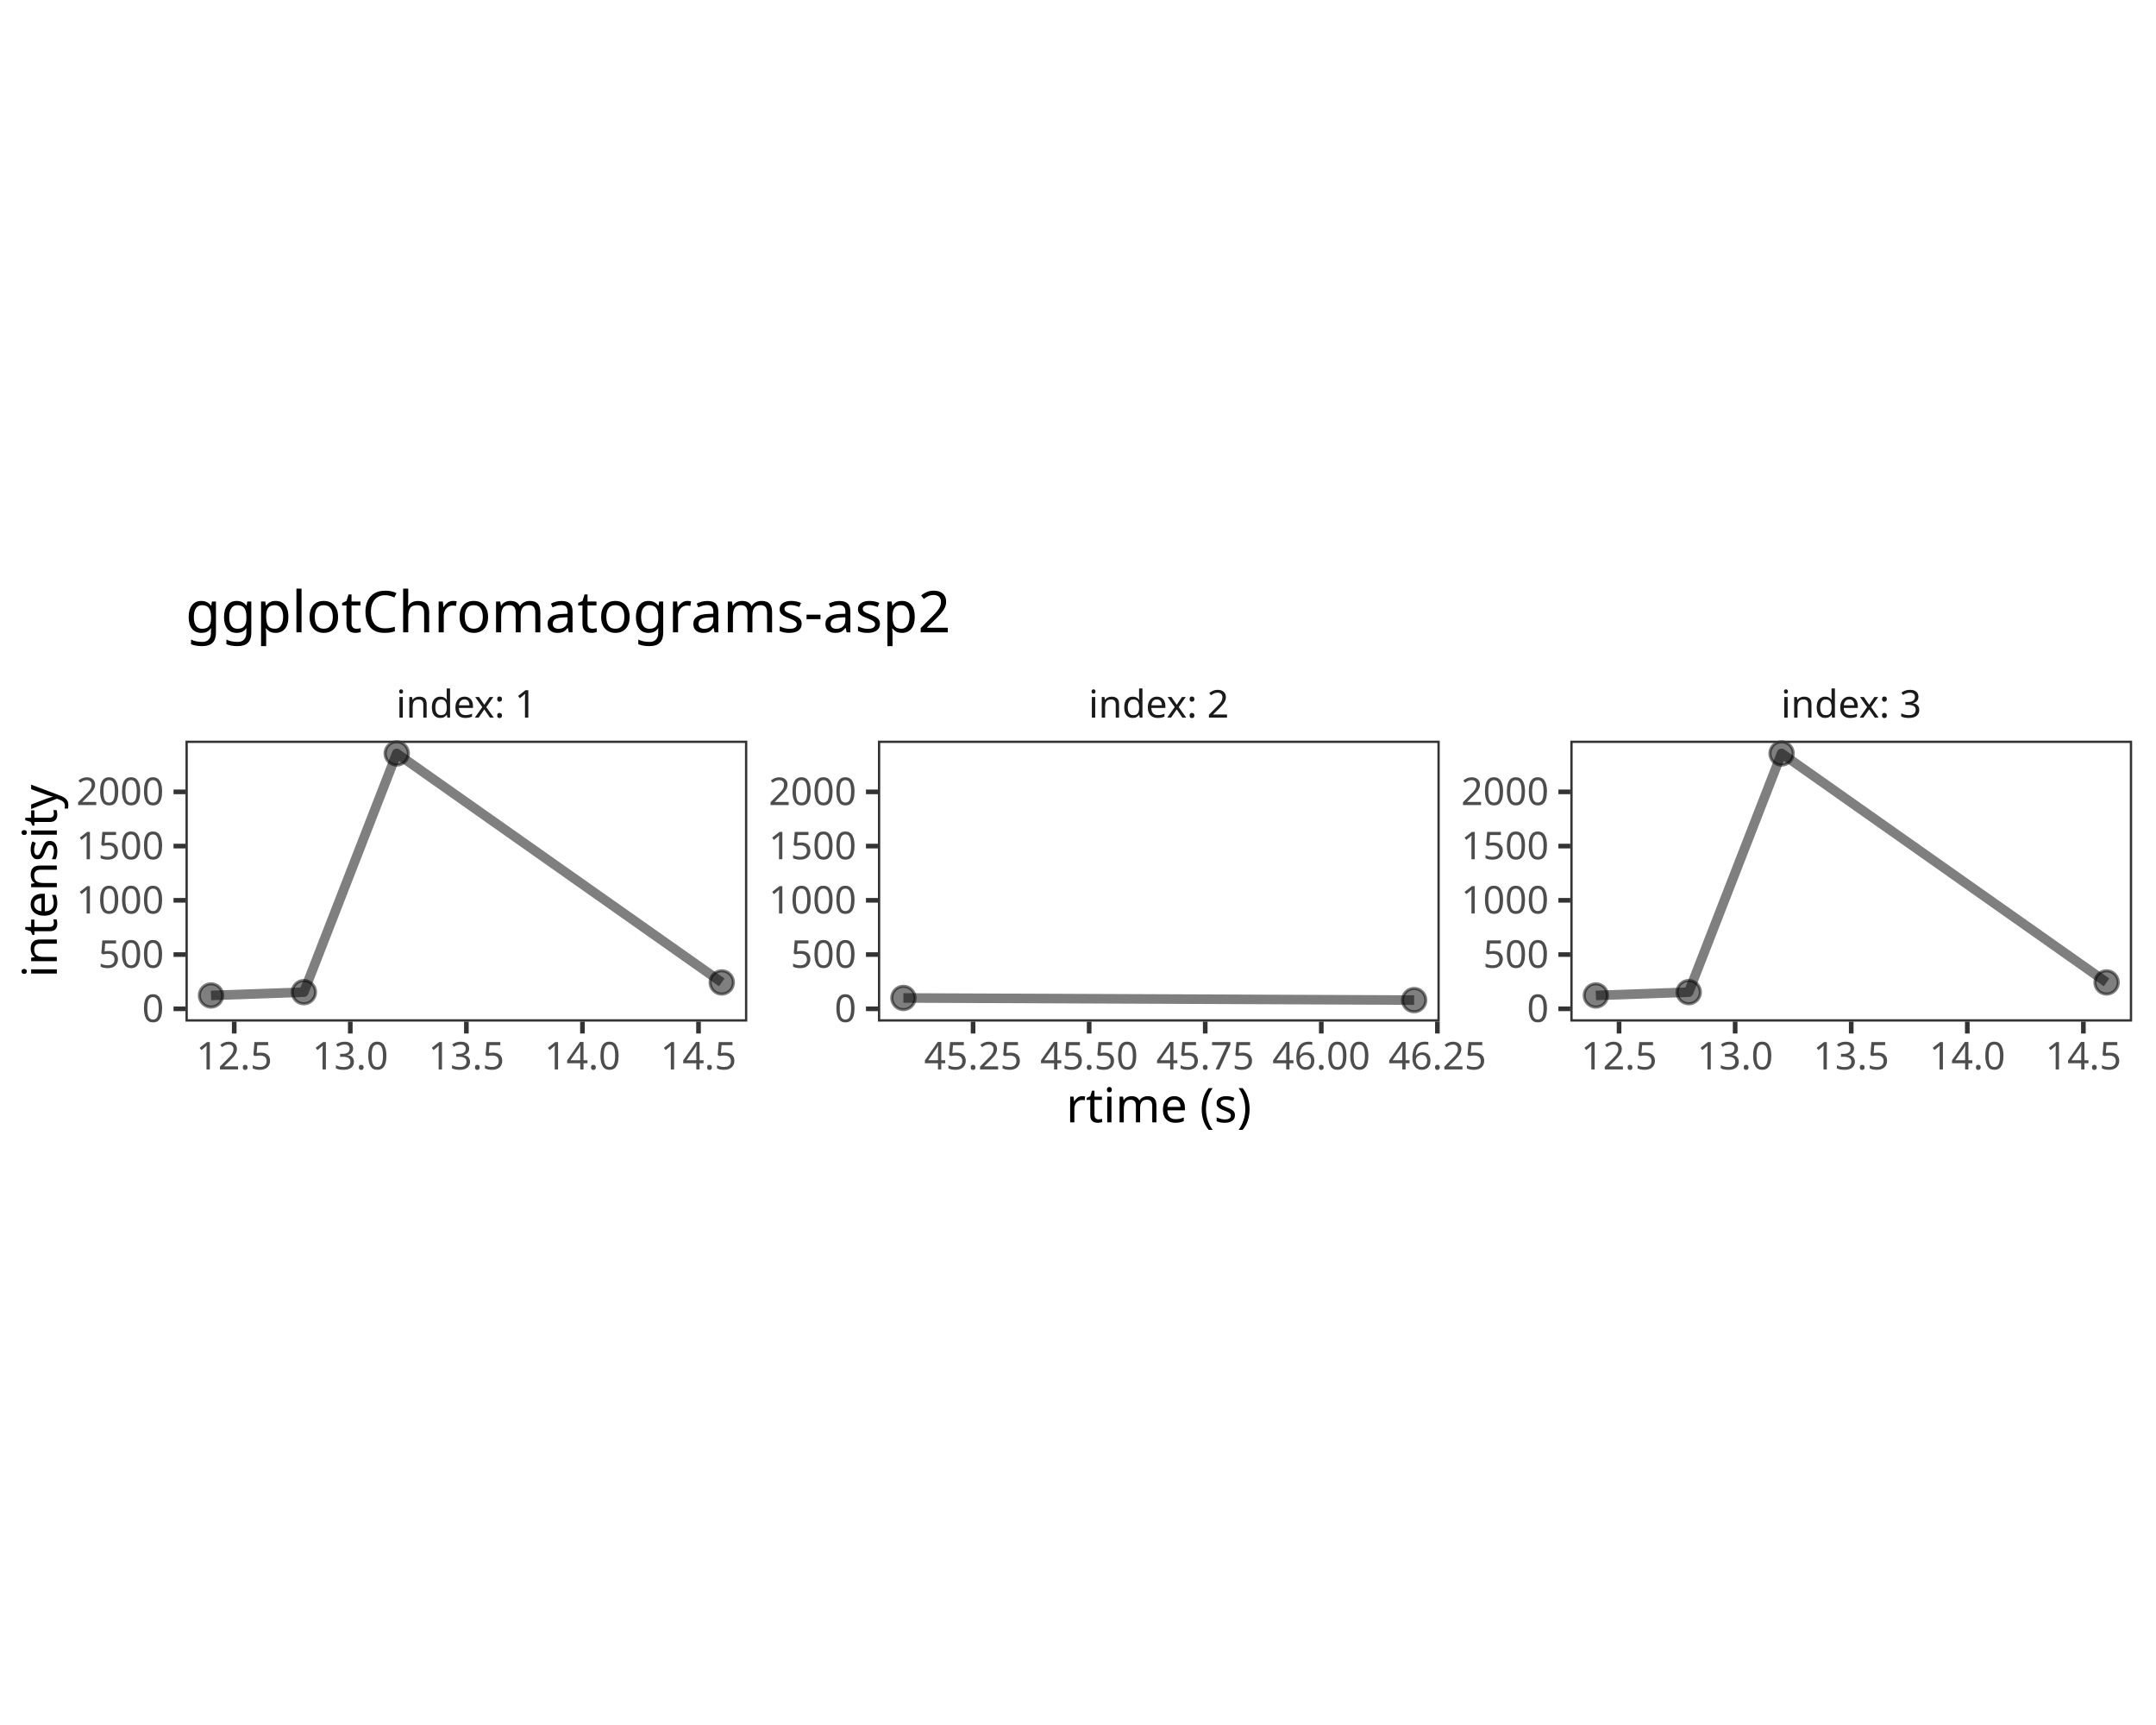
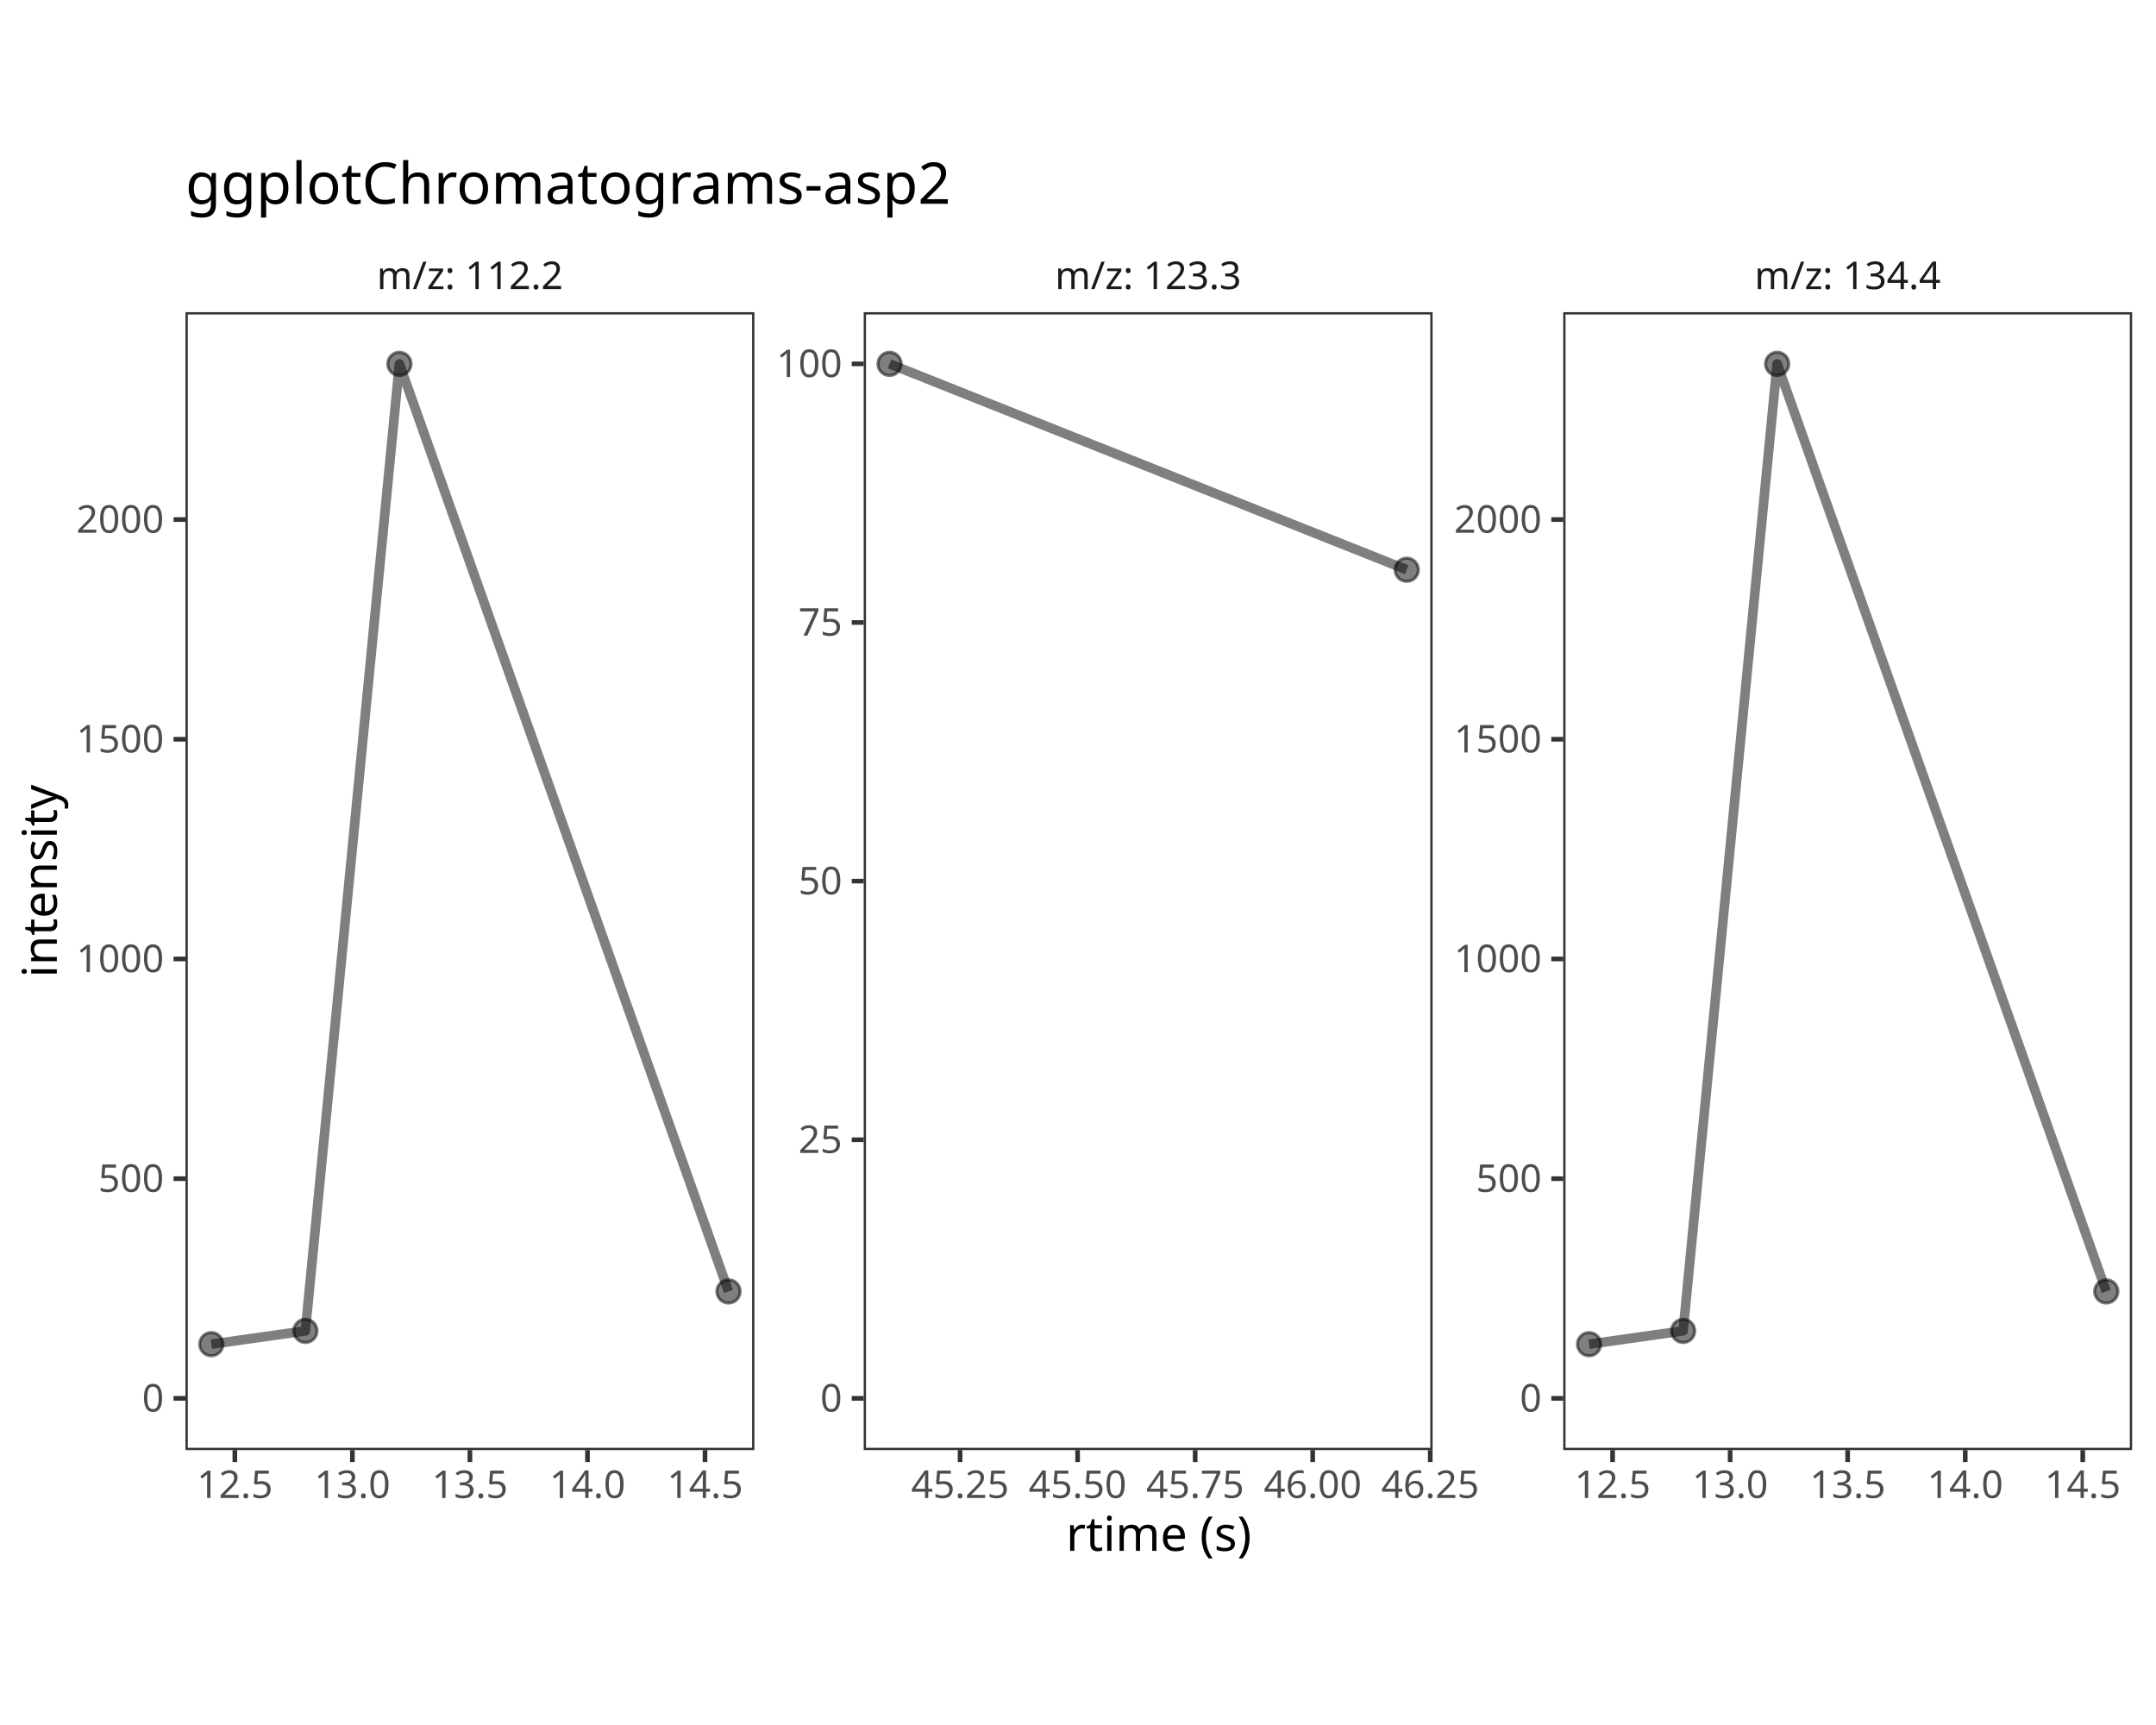
<svg xmlns="http://www.w3.org/2000/svg" class="svglite" data-engine-version="2.0" width="720.00pt" height="576.00pt" viewBox="0 0 720.00 576.00">
  <defs>
    <style type="text/css">
    .svglite line, .svglite polyline, .svglite polygon, .svglite path, .svglite rect, .svglite circle {
      fill: none;
      stroke: #000000;
      stroke-linecap: round;
      stroke-linejoin: round;
      stroke-miterlimit: 10.00;
    }
  </style>
  </defs>
  <rect width="100%" height="100%" style="stroke: none; fill: #FFFFFF;" />
  <defs>
    <clipPath id="cpMC4wMHw3MjAuMDB8MC4wMHw1NzYuMDA=">
      <rect x="0.00" y="0.00" width="720.00" height="576.00" />
    </clipPath>
  </defs>
  <g clip-path="url(#cpMC4wMHw3MjAuMDB8MC4wMHw1NzYuMDA=)">
</g>
  <defs>
-     <clipPath id="cpMC4wMHw3MjAuMDB8MTg5Ljk1fDM4Ni4wNQ==">
-       <rect x="0" y="189.95" width="720.00" height="196.09" />
+     <clipPath id="cpMC4wMHw3MjAuMDB8NDYuODd8NTI5LjEz">
+       <rect x="0" y="46.87" width="720.00" height="482.26" />
    </clipPath>
  </defs>
-   <g clip-path="url(#cpMC4wMHw3MjAuMDB8MTg5Ljk1fDM4Ni4wNQ==)">
-     <rect x="0" y="189.95" width="720.00" height="196.09" style="stroke-width: 1.55; stroke: #FFFFFF; fill: #FFFFFF;" />
+   <g clip-path="url(#cpMC4wMHw3MjAuMDB8NDYuODd8NTI5LjEz)">
+     <rect x="0" y="46.87" width="720.00" height="482.26" style="stroke-width: 1.55; stroke: #FFFFFF; fill: #FFFFFF;" />
  </g>
  <g clip-path="url(#cpMC4wMHw3MjAuMDB8MC4wMHw1NzYuMDA=)">
</g>
  <defs>
-     <clipPath id="cpNjEuOTR8MjQ5LjU2fDI0Ny4zMXwzNDEuMTI=">
-       <rect x="61.94" y="247.31" width="187.62" height="93.81" />
+     <clipPath id="cpNjEuOTR8MjUxLjkzfDEwNC4yM3w0ODQuMjE=">
+       <rect x="61.94" y="104.23" width="189.99" height="379.98" />
    </clipPath>
  </defs>
-   <g clip-path="url(#cpNjEuOTR8MjQ5LjU2fDI0Ny4zMXwzNDEuMTI=)">
-     <rect x="61.94" y="247.31" width="187.62" height="93.81" style="stroke-width: 1.55; stroke: none; fill: #FFFFFF;" />
-     <polyline points="70.47,332.39 101.48,331.29 132.49,251.58 241.03,328.04 " style="stroke-width: 3.20; stroke: #000000; stroke-opacity: 0.50; stroke-linecap: butt;" />
-     <circle cx="70.47" cy="332.39" r="3.90" style="stroke-width: 1.03; stroke: #000000; stroke-opacity: 0.50; fill: #000000; fill-opacity: 0.50;" />
-     <circle cx="101.48" cy="331.29" r="3.90" style="stroke-width: 1.03; stroke: #000000; stroke-opacity: 0.50; fill: #000000; fill-opacity: 0.50;" />
-     <circle cx="132.49" cy="251.58" r="3.90" style="stroke-width: 1.03; stroke: #000000; stroke-opacity: 0.50; fill: #000000; fill-opacity: 0.50;" />
-     <circle cx="241.03" cy="328.04" r="3.90" style="stroke-width: 1.03; stroke: #000000; stroke-opacity: 0.50; fill: #000000; fill-opacity: 0.50;" />
-     <rect x="61.94" y="247.31" width="187.62" height="93.81" style="stroke-width: 1.55; stroke: #333333;" />
+   <g clip-path="url(#cpNjEuOTR8MjUxLjkzfDEwNC4yM3w0ODQuMjE=)">
+     <rect x="61.94" y="104.23" width="189.99" height="379.98" style="stroke-width: 1.55; stroke: none; fill: #FFFFFF;" />
+     <polyline points="70.57,448.84 101.98,444.40 133.38,121.50 243.29,431.22 " style="stroke-width: 3.20; stroke: #000000; stroke-opacity: 0.50; stroke-linecap: butt;" />
+     <circle cx="70.57" cy="448.84" r="3.90" style="stroke-width: 1.03; stroke: #000000; stroke-opacity: 0.50; fill: #000000; fill-opacity: 0.50;" />
+     <circle cx="101.98" cy="444.40" r="3.90" style="stroke-width: 1.03; stroke: #000000; stroke-opacity: 0.50; fill: #000000; fill-opacity: 0.50;" />
+     <circle cx="133.38" cy="121.50" r="3.90" style="stroke-width: 1.03; stroke: #000000; stroke-opacity: 0.50; fill: #000000; fill-opacity: 0.50;" />
+     <circle cx="243.29" cy="431.22" r="3.90" style="stroke-width: 1.03; stroke: #000000; stroke-opacity: 0.50; fill: #000000; fill-opacity: 0.50;" />
+     <rect x="61.94" y="104.23" width="189.99" height="379.98" style="stroke-width: 1.55; stroke: #333333;" />
  </g>
  <g clip-path="url(#cpMC4wMHw3MjAuMDB8MC4wMHw1NzYuMDA=)">
</g>
  <defs>
-     <clipPath id="cpMjkzLjE4fDQ4MC43OXwyNDcuMzF8MzQxLjEy">
-       <rect x="293.18" y="247.31" width="187.62" height="93.81" />
+     <clipPath id="cpMjg4LjQzfDQ3OC40MnwxMDQuMjN8NDg0LjIx">
+       <rect x="288.43" y="104.23" width="189.99" height="379.98" />
    </clipPath>
  </defs>
-   <g clip-path="url(#cpMjkzLjE4fDQ4MC43OXwyNDcuMzF8MzQxLjEy)">
-     <rect x="293.18" y="247.31" width="187.62" height="93.81" style="stroke-width: 1.55; stroke: none; fill: #FFFFFF;" />
-     <polyline points="301.70,333.23 472.26,333.95 " style="stroke-width: 3.20; stroke: #000000; stroke-opacity: 0.50; stroke-linecap: butt;" />
-     <circle cx="301.70" cy="333.23" r="3.90" style="stroke-width: 1.03; stroke: #000000; stroke-opacity: 0.50; fill: #000000; fill-opacity: 0.50;" />
-     <circle cx="472.26" cy="333.95" r="3.90" style="stroke-width: 1.03; stroke: #000000; stroke-opacity: 0.50; fill: #000000; fill-opacity: 0.50;" />
-     <rect x="293.18" y="247.31" width="187.62" height="93.81" style="stroke-width: 1.55; stroke: #333333;" />
+   <g clip-path="url(#cpMjg4LjQzfDQ3OC40MnwxMDQuMjN8NDg0LjIx)">
+     <rect x="288.43" y="104.23" width="189.99" height="379.98" style="stroke-width: 1.55; stroke: none; fill: #FFFFFF;" />
+     <polyline points="297.07,121.50 469.78,190.24 " style="stroke-width: 3.20; stroke: #000000; stroke-opacity: 0.50; stroke-linecap: butt;" />
+     <circle cx="297.07" cy="121.50" r="3.90" style="stroke-width: 1.03; stroke: #000000; stroke-opacity: 0.50; fill: #000000; fill-opacity: 0.50;" />
+     <circle cx="469.78" cy="190.24" r="3.90" style="stroke-width: 1.03; stroke: #000000; stroke-opacity: 0.50; fill: #000000; fill-opacity: 0.50;" />
+     <rect x="288.43" y="104.23" width="189.99" height="379.98" style="stroke-width: 1.55; stroke: #333333;" />
  </g>
  <g clip-path="url(#cpMC4wMHw3MjAuMDB8MC4wMHw1NzYuMDA=)">
</g>
  <defs>
-     <clipPath id="cpNTI0LjQxfDcxMi4wM3wyNDcuMzF8MzQxLjEy">
-       <rect x="524.41" y="247.31" width="187.62" height="93.81" />
+     <clipPath id="cpNTIyLjA0fDcxMi4wM3wxMDQuMjN8NDg0LjIx">
+       <rect x="522.04" y="104.23" width="189.99" height="379.98" />
    </clipPath>
  </defs>
-   <g clip-path="url(#cpNTI0LjQxfDcxMi4wM3wyNDcuMzF8MzQxLjEy)">
-     <rect x="524.41" y="247.31" width="187.62" height="93.81" style="stroke-width: 1.55; stroke: none; fill: #FFFFFF;" />
-     <polyline points="532.94,332.39 563.95,331.29 594.96,251.58 703.50,328.04 " style="stroke-width: 3.20; stroke: #000000; stroke-opacity: 0.50; stroke-linecap: butt;" />
-     <circle cx="532.94" cy="332.39" r="3.90" style="stroke-width: 1.03; stroke: #000000; stroke-opacity: 0.50; fill: #000000; fill-opacity: 0.50;" />
-     <circle cx="563.95" cy="331.29" r="3.90" style="stroke-width: 1.03; stroke: #000000; stroke-opacity: 0.50; fill: #000000; fill-opacity: 0.50;" />
-     <circle cx="594.96" cy="251.58" r="3.90" style="stroke-width: 1.03; stroke: #000000; stroke-opacity: 0.50; fill: #000000; fill-opacity: 0.50;" />
-     <circle cx="703.50" cy="328.04" r="3.90" style="stroke-width: 1.03; stroke: #000000; stroke-opacity: 0.50; fill: #000000; fill-opacity: 0.50;" />
-     <rect x="524.41" y="247.31" width="187.62" height="93.81" style="stroke-width: 1.55; stroke: #333333;" />
+   <g clip-path="url(#cpNTIyLjA0fDcxMi4wM3wxMDQuMjN8NDg0LjIx)">
+     <rect x="522.04" y="104.23" width="189.99" height="379.98" style="stroke-width: 1.55; stroke: none; fill: #FFFFFF;" />
+     <polyline points="530.68,448.84 562.08,444.40 593.48,121.50 703.39,431.22 " style="stroke-width: 3.20; stroke: #000000; stroke-opacity: 0.50; stroke-linecap: butt;" />
+     <circle cx="530.68" cy="448.84" r="3.90" style="stroke-width: 1.03; stroke: #000000; stroke-opacity: 0.50; fill: #000000; fill-opacity: 0.50;" />
+     <circle cx="562.08" cy="444.40" r="3.90" style="stroke-width: 1.03; stroke: #000000; stroke-opacity: 0.50; fill: #000000; fill-opacity: 0.50;" />
+     <circle cx="593.48" cy="121.50" r="3.90" style="stroke-width: 1.03; stroke: #000000; stroke-opacity: 0.50; fill: #000000; fill-opacity: 0.50;" />
+     <circle cx="703.39" cy="431.22" r="3.90" style="stroke-width: 1.03; stroke: #000000; stroke-opacity: 0.50; fill: #000000; fill-opacity: 0.50;" />
+     <rect x="522.04" y="104.23" width="189.99" height="379.98" style="stroke-width: 1.55; stroke: #333333;" />
  </g>
  <g clip-path="url(#cpMC4wMHw3MjAuMDB8MC4wMHw1NzYuMDA=)">
</g>
  <defs>
-     <clipPath id="cpNjEuOTR8MjQ5LjU2fDIyMy4wOXwyNDcuMzE=">
-       <rect x="61.94" y="223.09" width="187.62" height="24.22" />
+     <clipPath id="cpNjEuOTR8MjUxLjkzfDgwLjAxfDEwNC4yMw==">
+       <rect x="61.94" y="80.01" width="189.99" height="24.22" />
    </clipPath>
  </defs>
-   <g clip-path="url(#cpNjEuOTR8MjQ5LjU2fDIyMy4wOXwyNDcuMzE=)">
-     <text x="155.75" y="239.61" text-anchor="middle" style="font-size: 12.80px; fill: #1A1A1A; font-family: sans;" textLength="44.84px" lengthAdjust="spacingAndGlyphs">index: 1</text>
+   <g clip-path="url(#cpNjEuOTR8MjUxLjkzfDgwLjAxfDEwNC4yMw==)">
+     <text x="156.93" y="96.52" text-anchor="middle" style="font-size: 12.80px; fill: #1A1A1A; font-family: sans;" textLength="59.77px" lengthAdjust="spacingAndGlyphs">m/z: 112.2</text>
  </g>
  <g clip-path="url(#cpMC4wMHw3MjAuMDB8MC4wMHw1NzYuMDA=)">
</g>
  <defs>
-     <clipPath id="cpMjkzLjE4fDQ4MC43OXwyMjMuMDl8MjQ3LjMx">
-       <rect x="293.18" y="223.09" width="187.62" height="24.22" />
+     <clipPath id="cpMjg4LjQzfDQ3OC40Mnw4MC4wMXwxMDQuMjM=">
+       <rect x="288.43" y="80.01" width="189.99" height="24.22" />
    </clipPath>
  </defs>
-   <g clip-path="url(#cpMjkzLjE4fDQ4MC43OXwyMjMuMDl8MjQ3LjMx)">
-     <text x="386.98" y="239.61" text-anchor="middle" style="font-size: 12.80px; fill: #1A1A1A; font-family: sans;" textLength="44.84px" lengthAdjust="spacingAndGlyphs">index: 2</text>
+   <g clip-path="url(#cpMjg4LjQzfDQ3OC40Mnw4MC4wMXwxMDQuMjM=)">
+     <text x="383.42" y="96.52" text-anchor="middle" style="font-size: 12.80px; fill: #1A1A1A; font-family: sans;" textLength="59.77px" lengthAdjust="spacingAndGlyphs">m/z: 123.3</text>
  </g>
  <g clip-path="url(#cpMC4wMHw3MjAuMDB8MC4wMHw1NzYuMDA=)">
</g>
  <defs>
-     <clipPath id="cpNTI0LjQxfDcxMi4wM3wyMjMuMDl8MjQ3LjMx">
-       <rect x="524.41" y="223.09" width="187.62" height="24.22" />
+     <clipPath id="cpNTIyLjA0fDcxMi4wM3w4MC4wMXwxMDQuMjM=">
+       <rect x="522.04" y="80.01" width="189.99" height="24.22" />
    </clipPath>
  </defs>
-   <g clip-path="url(#cpNTI0LjQxfDcxMi4wM3wyMjMuMDl8MjQ3LjMx)">
-     <text x="618.22" y="239.61" text-anchor="middle" style="font-size: 12.80px; fill: #1A1A1A; font-family: sans;" textLength="44.84px" lengthAdjust="spacingAndGlyphs">index: 3</text>
+   <g clip-path="url(#cpNTIyLjA0fDcxMi4wM3w4MC4wMXwxMDQuMjM=)">
+     <text x="617.03" y="96.52" text-anchor="middle" style="font-size: 12.80px; fill: #1A1A1A; font-family: sans;" textLength="59.77px" lengthAdjust="spacingAndGlyphs">m/z: 134.4</text>
  </g>
  <g clip-path="url(#cpMC4wMHw3MjAuMDB8MC4wMHw1NzYuMDA=)">
-     <polyline points="78.22,345.10 78.22,341.12 " style="stroke-width: 1.55; stroke: #333333; stroke-linecap: butt;" />
-     <polyline points="116.98,345.10 116.98,341.12 " style="stroke-width: 1.55; stroke: #333333; stroke-linecap: butt;" />
-     <polyline points="155.75,345.10 155.75,341.12 " style="stroke-width: 1.55; stroke: #333333; stroke-linecap: butt;" />
-     <polyline points="194.51,345.10 194.51,341.12 " style="stroke-width: 1.55; stroke: #333333; stroke-linecap: butt;" />
-     <polyline points="233.27,345.10 233.27,341.12 " style="stroke-width: 1.55; stroke: #333333; stroke-linecap: butt;" />
-     <text x="78.22" y="357.10" text-anchor="middle" style="font-size: 12.80px; fill: #4D4D4D; font-family: sans;" textLength="24.91px" lengthAdjust="spacingAndGlyphs">12.5</text>
-     <text x="116.98" y="357.10" text-anchor="middle" style="font-size: 12.80px; fill: #4D4D4D; font-family: sans;" textLength="24.91px" lengthAdjust="spacingAndGlyphs">13.0</text>
-     <text x="155.75" y="357.10" text-anchor="middle" style="font-size: 12.80px; fill: #4D4D4D; font-family: sans;" textLength="24.91px" lengthAdjust="spacingAndGlyphs">13.5</text>
-     <text x="194.51" y="357.10" text-anchor="middle" style="font-size: 12.80px; fill: #4D4D4D; font-family: sans;" textLength="24.91px" lengthAdjust="spacingAndGlyphs">14.0</text>
-     <text x="233.27" y="357.10" text-anchor="middle" style="font-size: 12.80px; fill: #4D4D4D; font-family: sans;" textLength="24.91px" lengthAdjust="spacingAndGlyphs">14.5</text>
-     <polyline points="324.96,345.10 324.96,341.12 " style="stroke-width: 1.55; stroke: #333333; stroke-linecap: butt;" />
-     <polyline points="363.73,345.10 363.73,341.12 " style="stroke-width: 1.55; stroke: #333333; stroke-linecap: butt;" />
-     <polyline points="402.49,345.10 402.49,341.12 " style="stroke-width: 1.55; stroke: #333333; stroke-linecap: butt;" />
-     <polyline points="441.25,345.10 441.25,341.12 " style="stroke-width: 1.55; stroke: #333333; stroke-linecap: butt;" />
-     <polyline points="480.02,345.10 480.02,341.12 " style="stroke-width: 1.55; stroke: #333333; stroke-linecap: butt;" />
-     <text x="324.96" y="357.10" text-anchor="middle" style="font-size: 12.80px; fill: #4D4D4D; font-family: sans;" textLength="32.03px" lengthAdjust="spacingAndGlyphs">45.25</text>
-     <text x="363.73" y="357.10" text-anchor="middle" style="font-size: 12.80px; fill: #4D4D4D; font-family: sans;" textLength="32.03px" lengthAdjust="spacingAndGlyphs">45.50</text>
-     <text x="402.49" y="357.10" text-anchor="middle" style="font-size: 12.80px; fill: #4D4D4D; font-family: sans;" textLength="32.03px" lengthAdjust="spacingAndGlyphs">45.75</text>
-     <text x="441.25" y="357.10" text-anchor="middle" style="font-size: 12.80px; fill: #4D4D4D; font-family: sans;" textLength="32.03px" lengthAdjust="spacingAndGlyphs">46.00</text>
-     <text x="480.02" y="357.10" text-anchor="middle" style="font-size: 12.80px; fill: #4D4D4D; font-family: sans;" textLength="32.03px" lengthAdjust="spacingAndGlyphs">46.25</text>
-     <polyline points="540.69,345.10 540.69,341.12 " style="stroke-width: 1.55; stroke: #333333; stroke-linecap: butt;" />
-     <polyline points="579.46,345.10 579.46,341.12 " style="stroke-width: 1.55; stroke: #333333; stroke-linecap: butt;" />
-     <polyline points="618.22,345.10 618.22,341.12 " style="stroke-width: 1.55; stroke: #333333; stroke-linecap: butt;" />
-     <polyline points="656.99,345.10 656.99,341.12 " style="stroke-width: 1.55; stroke: #333333; stroke-linecap: butt;" />
-     <polyline points="695.75,345.10 695.75,341.12 " style="stroke-width: 1.55; stroke: #333333; stroke-linecap: butt;" />
-     <text x="540.69" y="357.10" text-anchor="middle" style="font-size: 12.80px; fill: #4D4D4D; font-family: sans;" textLength="24.91px" lengthAdjust="spacingAndGlyphs">12.5</text>
-     <text x="579.46" y="357.10" text-anchor="middle" style="font-size: 12.80px; fill: #4D4D4D; font-family: sans;" textLength="24.91px" lengthAdjust="spacingAndGlyphs">13.0</text>
-     <text x="618.22" y="357.10" text-anchor="middle" style="font-size: 12.80px; fill: #4D4D4D; font-family: sans;" textLength="24.91px" lengthAdjust="spacingAndGlyphs">13.5</text>
-     <text x="656.99" y="357.10" text-anchor="middle" style="font-size: 12.80px; fill: #4D4D4D; font-family: sans;" textLength="24.91px" lengthAdjust="spacingAndGlyphs">14.0</text>
-     <text x="695.75" y="357.10" text-anchor="middle" style="font-size: 12.80px; fill: #4D4D4D; font-family: sans;" textLength="24.91px" lengthAdjust="spacingAndGlyphs">14.5</text>
-     <text x="517.24" y="341.26" text-anchor="end" style="font-size: 12.80px; fill: #4D4D4D; font-family: sans;" textLength="7.12px" lengthAdjust="spacingAndGlyphs">0</text>
-     <text x="517.24" y="323.15" text-anchor="end" style="font-size: 12.80px; fill: #4D4D4D; font-family: sans;" textLength="21.36px" lengthAdjust="spacingAndGlyphs">500</text>
-     <text x="517.24" y="305.04" text-anchor="end" style="font-size: 12.80px; fill: #4D4D4D; font-family: sans;" textLength="28.48px" lengthAdjust="spacingAndGlyphs">1000</text>
-     <text x="517.24" y="286.93" text-anchor="end" style="font-size: 12.80px; fill: #4D4D4D; font-family: sans;" textLength="28.48px" lengthAdjust="spacingAndGlyphs">1500</text>
-     <text x="517.24" y="268.81" text-anchor="end" style="font-size: 12.80px; fill: #4D4D4D; font-family: sans;" textLength="28.48px" lengthAdjust="spacingAndGlyphs">2000</text>
-     <polyline points="520.43,336.86 524.41,336.86 " style="stroke-width: 1.55; stroke: #333333; stroke-linecap: butt;" />
-     <polyline points="520.43,318.74 524.41,318.74 " style="stroke-width: 1.55; stroke: #333333; stroke-linecap: butt;" />
-     <polyline points="520.43,300.63 524.41,300.63 " style="stroke-width: 1.55; stroke: #333333; stroke-linecap: butt;" />
-     <polyline points="520.43,282.52 524.41,282.52 " style="stroke-width: 1.55; stroke: #333333; stroke-linecap: butt;" />
-     <polyline points="520.43,264.41 524.41,264.41 " style="stroke-width: 1.55; stroke: #333333; stroke-linecap: butt;" />
-     <text x="286.00" y="341.26" text-anchor="end" style="font-size: 12.80px; fill: #4D4D4D; font-family: sans;" textLength="7.12px" lengthAdjust="spacingAndGlyphs">0</text>
-     <text x="286.00" y="323.15" text-anchor="end" style="font-size: 12.80px; fill: #4D4D4D; font-family: sans;" textLength="21.36px" lengthAdjust="spacingAndGlyphs">500</text>
-     <text x="286.00" y="305.04" text-anchor="end" style="font-size: 12.80px; fill: #4D4D4D; font-family: sans;" textLength="28.48px" lengthAdjust="spacingAndGlyphs">1000</text>
-     <text x="286.00" y="286.93" text-anchor="end" style="font-size: 12.80px; fill: #4D4D4D; font-family: sans;" textLength="28.48px" lengthAdjust="spacingAndGlyphs">1500</text>
-     <text x="286.00" y="268.81" text-anchor="end" style="font-size: 12.80px; fill: #4D4D4D; font-family: sans;" textLength="28.48px" lengthAdjust="spacingAndGlyphs">2000</text>
-     <polyline points="289.19,336.86 293.18,336.86 " style="stroke-width: 1.55; stroke: #333333; stroke-linecap: butt;" />
-     <polyline points="289.19,318.74 293.18,318.74 " style="stroke-width: 1.55; stroke: #333333; stroke-linecap: butt;" />
-     <polyline points="289.19,300.63 293.18,300.63 " style="stroke-width: 1.55; stroke: #333333; stroke-linecap: butt;" />
-     <polyline points="289.19,282.52 293.18,282.52 " style="stroke-width: 1.55; stroke: #333333; stroke-linecap: butt;" />
-     <polyline points="289.19,264.41 293.18,264.41 " style="stroke-width: 1.55; stroke: #333333; stroke-linecap: butt;" />
-     <text x="54.77" y="341.26" text-anchor="end" style="font-size: 12.80px; fill: #4D4D4D; font-family: sans;" textLength="7.12px" lengthAdjust="spacingAndGlyphs">0</text>
-     <text x="54.77" y="323.15" text-anchor="end" style="font-size: 12.80px; fill: #4D4D4D; font-family: sans;" textLength="21.36px" lengthAdjust="spacingAndGlyphs">500</text>
-     <text x="54.77" y="305.04" text-anchor="end" style="font-size: 12.80px; fill: #4D4D4D; font-family: sans;" textLength="28.48px" lengthAdjust="spacingAndGlyphs">1000</text>
-     <text x="54.77" y="286.93" text-anchor="end" style="font-size: 12.80px; fill: #4D4D4D; font-family: sans;" textLength="28.48px" lengthAdjust="spacingAndGlyphs">1500</text>
-     <text x="54.77" y="268.81" text-anchor="end" style="font-size: 12.80px; fill: #4D4D4D; font-family: sans;" textLength="28.48px" lengthAdjust="spacingAndGlyphs">2000</text>
-     <polyline points="57.95,336.86 61.94,336.86 " style="stroke-width: 1.55; stroke: #333333; stroke-linecap: butt;" />
-     <polyline points="57.95,318.74 61.94,318.74 " style="stroke-width: 1.55; stroke: #333333; stroke-linecap: butt;" />
-     <polyline points="57.95,300.63 61.94,300.63 " style="stroke-width: 1.55; stroke: #333333; stroke-linecap: butt;" />
-     <polyline points="57.95,282.52 61.94,282.52 " style="stroke-width: 1.55; stroke: #333333; stroke-linecap: butt;" />
-     <polyline points="57.95,264.41 61.94,264.41 " style="stroke-width: 1.55; stroke: #333333; stroke-linecap: butt;" />
-     <text x="386.98" y="374.76" text-anchor="middle" style="font-size: 16.00px; font-family: sans;" textLength="58.67px" lengthAdjust="spacingAndGlyphs">rtime (s)</text>
+     <polyline points="78.43,488.19 78.43,484.21 " style="stroke-width: 1.55; stroke: #333333; stroke-linecap: butt;" />
+     <polyline points="117.68,488.19 117.68,484.21 " style="stroke-width: 1.55; stroke: #333333; stroke-linecap: butt;" />
+     <polyline points="156.93,488.19 156.93,484.21 " style="stroke-width: 1.55; stroke: #333333; stroke-linecap: butt;" />
+     <polyline points="196.19,488.19 196.19,484.21 " style="stroke-width: 1.55; stroke: #333333; stroke-linecap: butt;" />
+     <polyline points="235.44,488.19 235.44,484.21 " style="stroke-width: 1.55; stroke: #333333; stroke-linecap: butt;" />
+     <text x="78.43" y="500.19" text-anchor="middle" style="font-size: 12.80px; fill: #4D4D4D; font-family: sans;" textLength="24.91px" lengthAdjust="spacingAndGlyphs">12.5</text>
+     <text x="117.68" y="500.19" text-anchor="middle" style="font-size: 12.80px; fill: #4D4D4D; font-family: sans;" textLength="24.91px" lengthAdjust="spacingAndGlyphs">13.0</text>
+     <text x="156.93" y="500.19" text-anchor="middle" style="font-size: 12.80px; fill: #4D4D4D; font-family: sans;" textLength="24.91px" lengthAdjust="spacingAndGlyphs">13.5</text>
+     <text x="196.19" y="500.19" text-anchor="middle" style="font-size: 12.80px; fill: #4D4D4D; font-family: sans;" textLength="24.91px" lengthAdjust="spacingAndGlyphs">14.0</text>
+     <text x="235.44" y="500.19" text-anchor="middle" style="font-size: 12.80px; fill: #4D4D4D; font-family: sans;" textLength="24.91px" lengthAdjust="spacingAndGlyphs">14.5</text>
+     <polyline points="320.62,488.19 320.62,484.21 " style="stroke-width: 1.55; stroke: #333333; stroke-linecap: butt;" />
+     <polyline points="359.87,488.19 359.87,484.21 " style="stroke-width: 1.55; stroke: #333333; stroke-linecap: butt;" />
+     <polyline points="399.13,488.19 399.13,484.21 " style="stroke-width: 1.55; stroke: #333333; stroke-linecap: butt;" />
+     <polyline points="438.38,488.19 438.38,484.21 " style="stroke-width: 1.55; stroke: #333333; stroke-linecap: butt;" />
+     <polyline points="477.63,488.19 477.63,484.21 " style="stroke-width: 1.55; stroke: #333333; stroke-linecap: butt;" />
+     <text x="320.62" y="500.19" text-anchor="middle" style="font-size: 12.80px; fill: #4D4D4D; font-family: sans;" textLength="32.03px" lengthAdjust="spacingAndGlyphs">45.25</text>
+     <text x="359.87" y="500.19" text-anchor="middle" style="font-size: 12.80px; fill: #4D4D4D; font-family: sans;" textLength="32.03px" lengthAdjust="spacingAndGlyphs">45.50</text>
+     <text x="399.13" y="500.19" text-anchor="middle" style="font-size: 12.80px; fill: #4D4D4D; font-family: sans;" textLength="32.03px" lengthAdjust="spacingAndGlyphs">45.75</text>
+     <text x="438.38" y="500.19" text-anchor="middle" style="font-size: 12.80px; fill: #4D4D4D; font-family: sans;" textLength="32.03px" lengthAdjust="spacingAndGlyphs">46.00</text>
+     <text x="477.63" y="500.19" text-anchor="middle" style="font-size: 12.80px; fill: #4D4D4D; font-family: sans;" textLength="32.03px" lengthAdjust="spacingAndGlyphs">46.25</text>
+     <polyline points="538.53,488.19 538.53,484.21 " style="stroke-width: 1.55; stroke: #333333; stroke-linecap: butt;" />
+     <polyline points="577.78,488.19 577.78,484.21 " style="stroke-width: 1.55; stroke: #333333; stroke-linecap: butt;" />
+     <polyline points="617.03,488.19 617.03,484.21 " style="stroke-width: 1.55; stroke: #333333; stroke-linecap: butt;" />
+     <polyline points="656.29,488.19 656.29,484.21 " style="stroke-width: 1.55; stroke: #333333; stroke-linecap: butt;" />
+     <polyline points="695.54,488.19 695.54,484.21 " style="stroke-width: 1.55; stroke: #333333; stroke-linecap: butt;" />
+     <text x="538.53" y="500.19" text-anchor="middle" style="font-size: 12.80px; fill: #4D4D4D; font-family: sans;" textLength="24.91px" lengthAdjust="spacingAndGlyphs">12.5</text>
+     <text x="577.78" y="500.19" text-anchor="middle" style="font-size: 12.80px; fill: #4D4D4D; font-family: sans;" textLength="24.91px" lengthAdjust="spacingAndGlyphs">13.0</text>
+     <text x="617.03" y="500.19" text-anchor="middle" style="font-size: 12.80px; fill: #4D4D4D; font-family: sans;" textLength="24.91px" lengthAdjust="spacingAndGlyphs">13.5</text>
+     <text x="656.29" y="500.19" text-anchor="middle" style="font-size: 12.80px; fill: #4D4D4D; font-family: sans;" textLength="24.91px" lengthAdjust="spacingAndGlyphs">14.0</text>
+     <text x="695.54" y="500.19" text-anchor="middle" style="font-size: 12.80px; fill: #4D4D4D; font-family: sans;" textLength="24.91px" lengthAdjust="spacingAndGlyphs">14.5</text>
+     <text x="514.87" y="471.34" text-anchor="end" style="font-size: 12.80px; fill: #4D4D4D; font-family: sans;" textLength="7.12px" lengthAdjust="spacingAndGlyphs">0</text>
+     <text x="514.87" y="397.98" text-anchor="end" style="font-size: 12.80px; fill: #4D4D4D; font-family: sans;" textLength="21.36px" lengthAdjust="spacingAndGlyphs">500</text>
+     <text x="514.87" y="324.61" text-anchor="end" style="font-size: 12.80px; fill: #4D4D4D; font-family: sans;" textLength="28.48px" lengthAdjust="spacingAndGlyphs">1000</text>
+     <text x="514.87" y="251.25" text-anchor="end" style="font-size: 12.80px; fill: #4D4D4D; font-family: sans;" textLength="28.48px" lengthAdjust="spacingAndGlyphs">1500</text>
+     <text x="514.87" y="177.89" text-anchor="end" style="font-size: 12.80px; fill: #4D4D4D; font-family: sans;" textLength="28.48px" lengthAdjust="spacingAndGlyphs">2000</text>
+     <polyline points="518.06,466.93 522.04,466.93 " style="stroke-width: 1.55; stroke: #333333; stroke-linecap: butt;" />
+     <polyline points="518.06,393.57 522.04,393.57 " style="stroke-width: 1.55; stroke: #333333; stroke-linecap: butt;" />
+     <polyline points="518.06,320.21 522.04,320.21 " style="stroke-width: 1.55; stroke: #333333; stroke-linecap: butt;" />
+     <polyline points="518.06,246.84 522.04,246.84 " style="stroke-width: 1.55; stroke: #333333; stroke-linecap: butt;" />
+     <polyline points="518.06,173.48 522.04,173.48 " style="stroke-width: 1.55; stroke: #333333; stroke-linecap: butt;" />
+     <text x="281.26" y="471.34" text-anchor="end" style="font-size: 12.80px; fill: #4D4D4D; font-family: sans;" textLength="7.12px" lengthAdjust="spacingAndGlyphs">0</text>
+     <text x="281.26" y="384.98" text-anchor="end" style="font-size: 12.80px; fill: #4D4D4D; font-family: sans;" textLength="14.24px" lengthAdjust="spacingAndGlyphs">25</text>
+     <text x="281.26" y="298.62" text-anchor="end" style="font-size: 12.80px; fill: #4D4D4D; font-family: sans;" textLength="14.24px" lengthAdjust="spacingAndGlyphs">50</text>
+     <text x="281.26" y="212.26" text-anchor="end" style="font-size: 12.80px; fill: #4D4D4D; font-family: sans;" textLength="14.24px" lengthAdjust="spacingAndGlyphs">75</text>
+     <text x="281.26" y="125.90" text-anchor="end" style="font-size: 12.80px; fill: #4D4D4D; font-family: sans;" textLength="21.36px" lengthAdjust="spacingAndGlyphs">100</text>
+     <polyline points="284.44,466.93 288.43,466.93 " style="stroke-width: 1.55; stroke: #333333; stroke-linecap: butt;" />
+     <polyline points="284.44,380.57 288.43,380.57 " style="stroke-width: 1.55; stroke: #333333; stroke-linecap: butt;" />
+     <polyline points="284.44,294.22 288.43,294.22 " style="stroke-width: 1.55; stroke: #333333; stroke-linecap: butt;" />
+     <polyline points="284.44,207.86 288.43,207.86 " style="stroke-width: 1.55; stroke: #333333; stroke-linecap: butt;" />
+     <polyline points="284.44,121.50 288.43,121.50 " style="stroke-width: 1.55; stroke: #333333; stroke-linecap: butt;" />
+     <text x="54.77" y="471.34" text-anchor="end" style="font-size: 12.80px; fill: #4D4D4D; font-family: sans;" textLength="7.12px" lengthAdjust="spacingAndGlyphs">0</text>
+     <text x="54.77" y="397.98" text-anchor="end" style="font-size: 12.80px; fill: #4D4D4D; font-family: sans;" textLength="21.36px" lengthAdjust="spacingAndGlyphs">500</text>
+     <text x="54.77" y="324.61" text-anchor="end" style="font-size: 12.80px; fill: #4D4D4D; font-family: sans;" textLength="28.48px" lengthAdjust="spacingAndGlyphs">1000</text>
+     <text x="54.77" y="251.25" text-anchor="end" style="font-size: 12.80px; fill: #4D4D4D; font-family: sans;" textLength="28.48px" lengthAdjust="spacingAndGlyphs">1500</text>
+     <text x="54.77" y="177.89" text-anchor="end" style="font-size: 12.80px; fill: #4D4D4D; font-family: sans;" textLength="28.48px" lengthAdjust="spacingAndGlyphs">2000</text>
+     <polyline points="57.95,466.93 61.94,466.93 " style="stroke-width: 1.55; stroke: #333333; stroke-linecap: butt;" />
+     <polyline points="57.95,393.57 61.94,393.57 " style="stroke-width: 1.55; stroke: #333333; stroke-linecap: butt;" />
+     <polyline points="57.95,320.21 61.94,320.21 " style="stroke-width: 1.55; stroke: #333333; stroke-linecap: butt;" />
+     <polyline points="57.95,246.84 61.94,246.84 " style="stroke-width: 1.55; stroke: #333333; stroke-linecap: butt;" />
+     <polyline points="57.95,173.48 61.94,173.48 " style="stroke-width: 1.55; stroke: #333333; stroke-linecap: butt;" />
+     <text x="386.98" y="517.84" text-anchor="middle" style="font-size: 16.00px; font-family: sans;" textLength="58.67px" lengthAdjust="spacingAndGlyphs">rtime (s)</text>
    <text transform="translate(18.98,294.22) rotate(-90)" text-anchor="middle" style="font-size: 16.00px; font-family: sans;" textLength="58.70px" lengthAdjust="spacingAndGlyphs">intensity</text>
-     <text x="61.94" y="211.14" style="font-size: 19.20px; font-family: sans;" textLength="238.03px" lengthAdjust="spacingAndGlyphs">ggplotChromatograms-asp2</text>
+     <text x="61.94" y="68.05" style="font-size: 19.20px; font-family: sans;" textLength="238.03px" lengthAdjust="spacingAndGlyphs">ggplotChromatograms-asp2</text>
  </g>
</svg>
